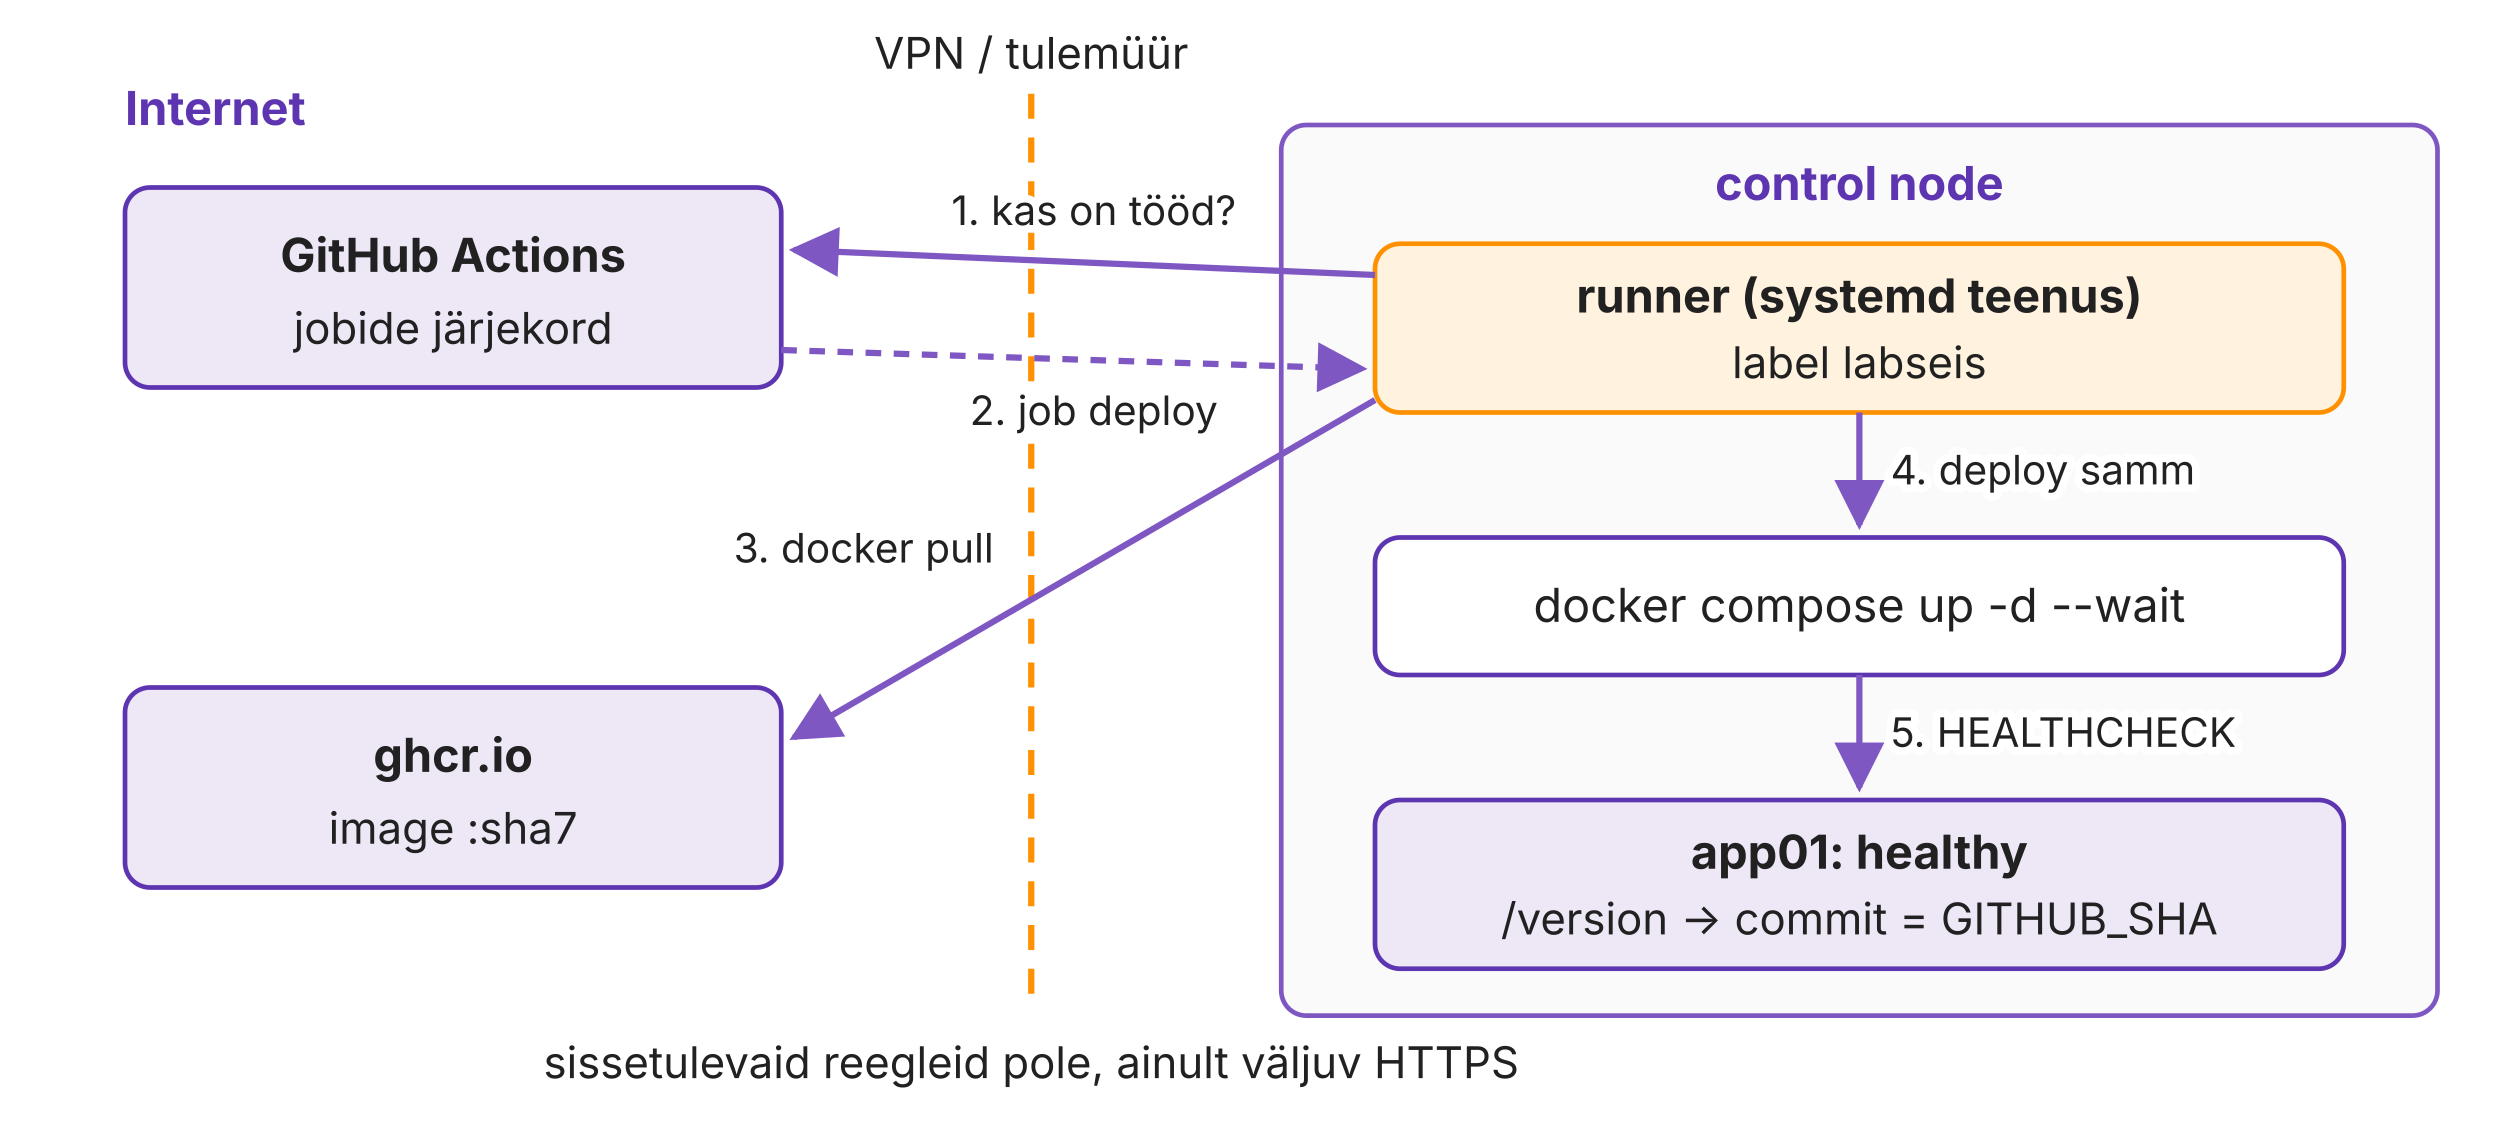
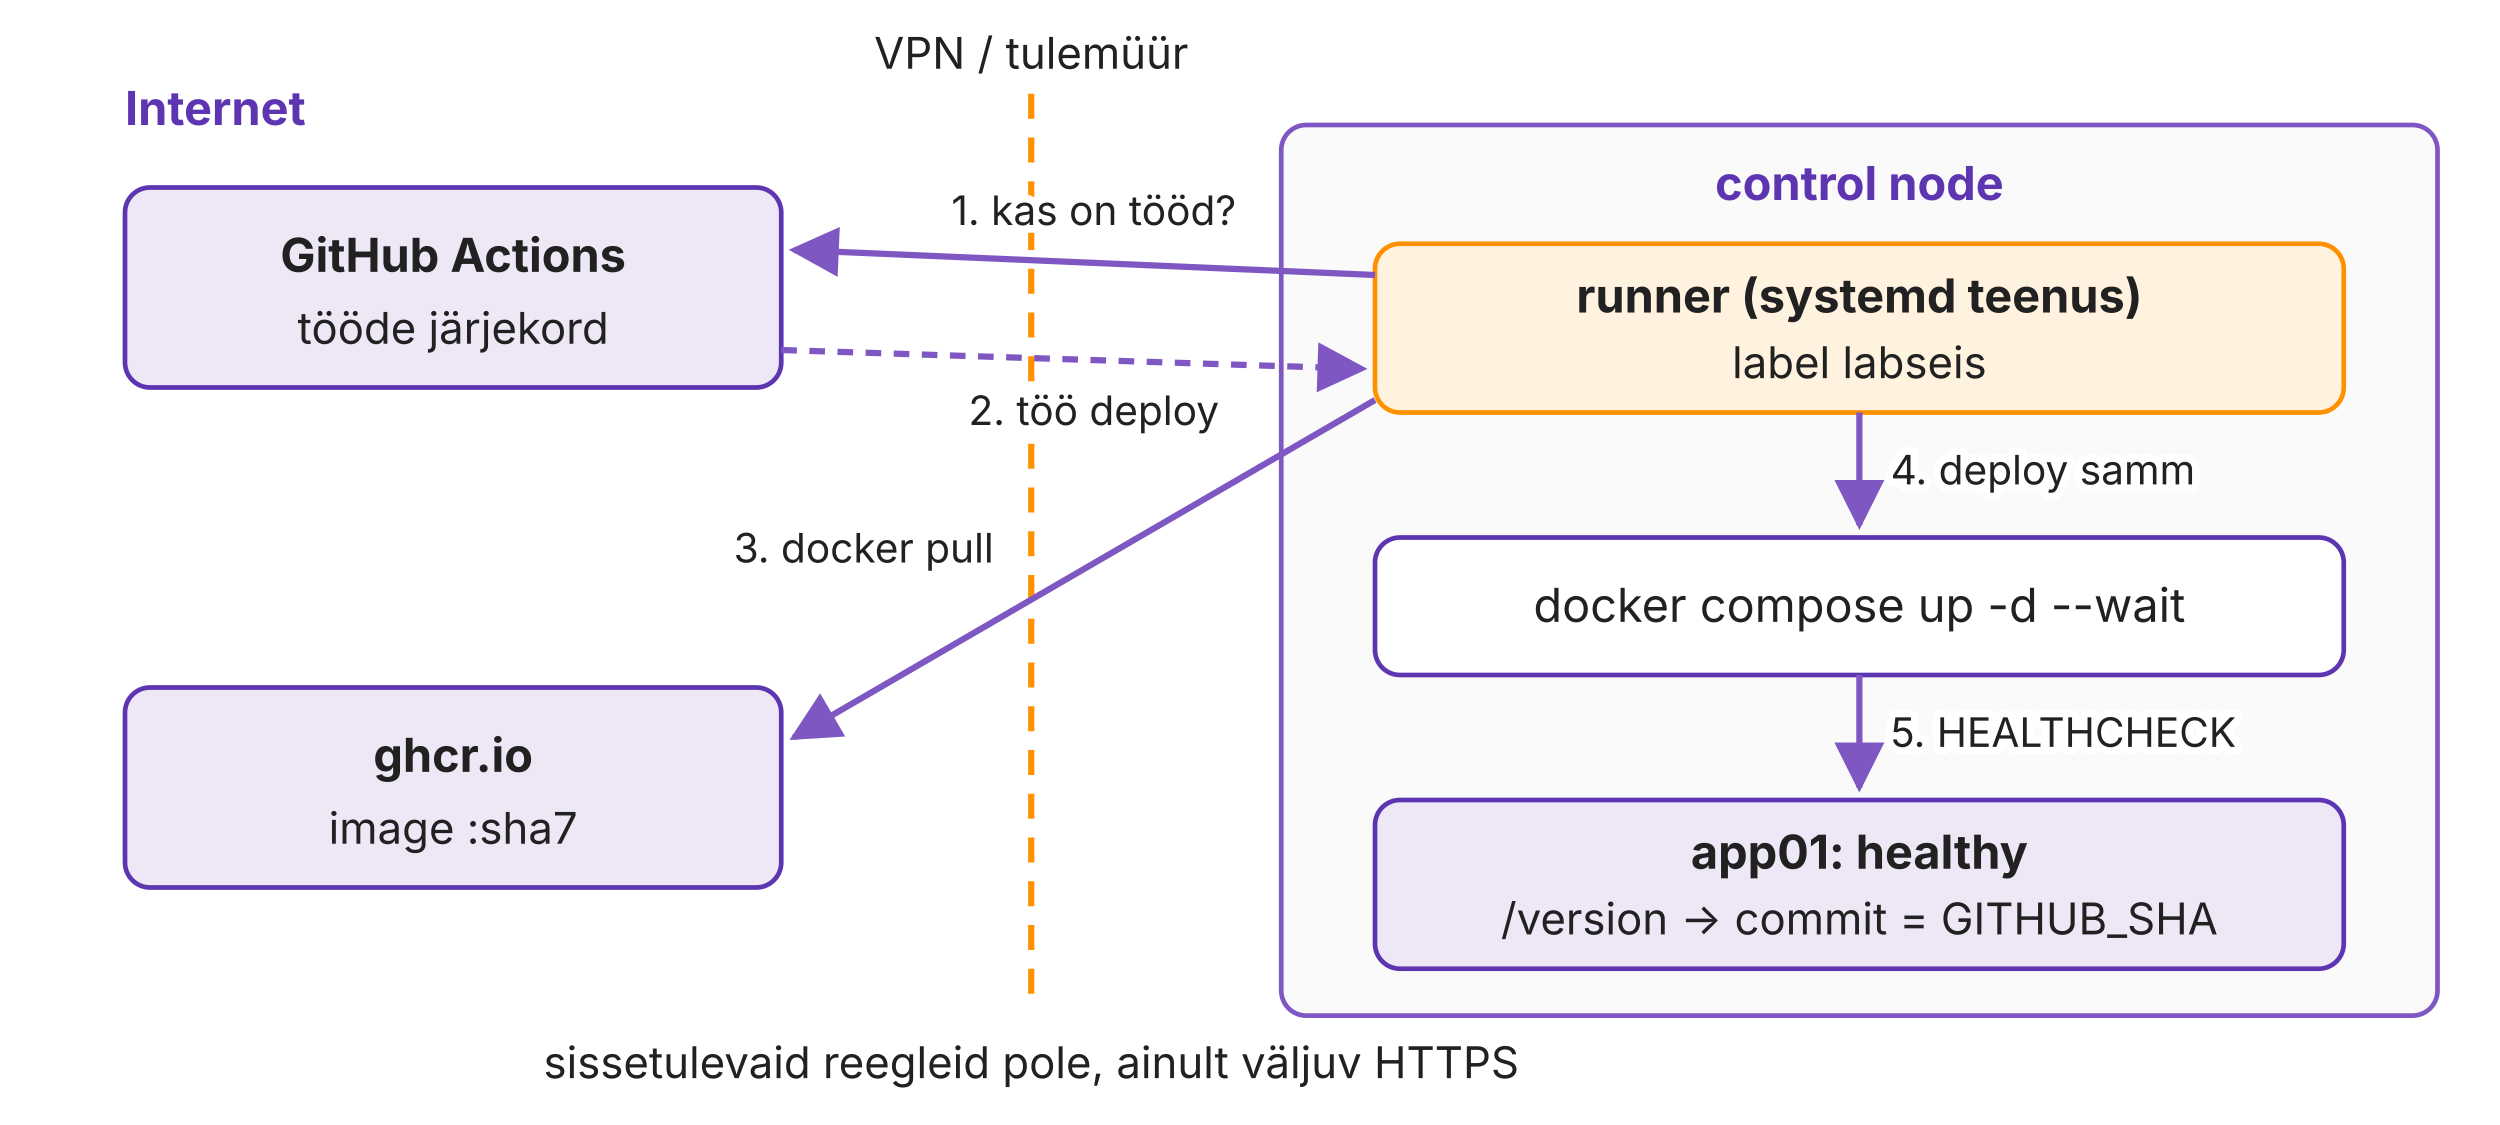
<svg xmlns="http://www.w3.org/2000/svg" viewBox="0 0 800 360" width="800" font-family="Inter, Arial, sans-serif" font-size="15" fill="#212121">
  <defs>
    <marker id="a" viewBox="0 0 10 10" refX="9" refY="5" markerWidth="8" markerHeight="8" orient="auto-start-reverse">
      <path d="M0,0 L10,5 L0,10 z" fill="#7e57c2" />
    </marker>
  </defs>
  <rect width="800" height="360" fill="#ffffff" />
  <text x="40" y="40" font-weight="bold" fill="#5e35b1">Internet</text>
  <line x1="330" y1="30" x2="330" y2="320" stroke="#ff9100" stroke-width="2" stroke-dasharray="8 6" />
  <text x="330" y="22" text-anchor="middle" font-size="14">VPN / tulemüür</text>
  <text x="330" y="345" text-anchor="middle" font-size="14">sissetulevaid reegleid pole, ainult väljuv HTTPS</text>
  <g text-anchor="middle">
    <rect x="40" y="60" width="210" height="64" rx="8" fill="#ede7f6" stroke="#5e35b1" stroke-width="1.5" />
    <text x="145" y="87" font-weight="bold">GitHub Actions</text>
-     <text x="145" y="110" font-size="14">jobide järjekord</text>
+     <text x="145" y="110" font-size="14">tööde järjekord</text>
    <rect x="40" y="220" width="210" height="64" rx="8" fill="#ede7f6" stroke="#5e35b1" stroke-width="1.5" />
    <text x="145" y="247" font-weight="bold">ghcr.io</text>
    <text x="145" y="270" font-size="14">image :sha7</text>
    <rect x="410" y="40" width="370" height="285" rx="8" fill="#fafafa" stroke="#7e57c2" stroke-width="1.5" />
    <text x="595" y="64" font-weight="bold" fill="#5e35b1">control node</text>
    <rect x="440" y="78" width="310" height="54" rx="8" fill="#fff3e0" stroke="#ff9100" stroke-width="1.5" />
    <text x="595" y="100" font-weight="bold">runner (systemd teenus)</text>
    <text x="595" y="121" font-size="14">label labseis</text>
    <rect x="440" y="172" width="310" height="44" rx="8" fill="#ffffff" stroke="#5e35b1" stroke-width="1.5" />
    <text x="595" y="199">docker compose up -d --wait</text>
    <rect x="440" y="256" width="310" height="54" rx="8" fill="#ede7f6" stroke="#5e35b1" stroke-width="1.5" />
    <text x="595" y="278" font-weight="bold">app01: healthy</text>
    <text x="595" y="299" font-size="14">/version → commit = GITHUB_SHA</text>
  </g>
  <g stroke="#7e57c2" stroke-width="2" fill="none" marker-end="url(#a)">
    <line x1="440" y1="88" x2="254" y2="80" />
    <line x1="250" y1="112" x2="436" y2="118" stroke-dasharray="5 4" />
    <line x1="440" y1="128" x2="254" y2="236" />
    <line x1="595" y1="132" x2="595" y2="168" />
    <line x1="595" y1="216" x2="595" y2="252" />
  </g>
  <g font-size="13" paint-order="stroke" stroke="#ffffff" stroke-width="5" stroke-linejoin="round">
    <text x="350" y="72" text-anchor="middle">1. kas on tööd?</text>
-     <text x="350" y="136" text-anchor="middle">2. job deploy</text>
+     <text x="350" y="136" text-anchor="middle">2. töö deploy</text>
    <text x="318" y="180" text-anchor="end">3. docker pull</text>
    <text x="605" y="155">4. deploy samm</text>
    <text x="605" y="239">5. HEALTHCHECK</text>
  </g>
</svg>
